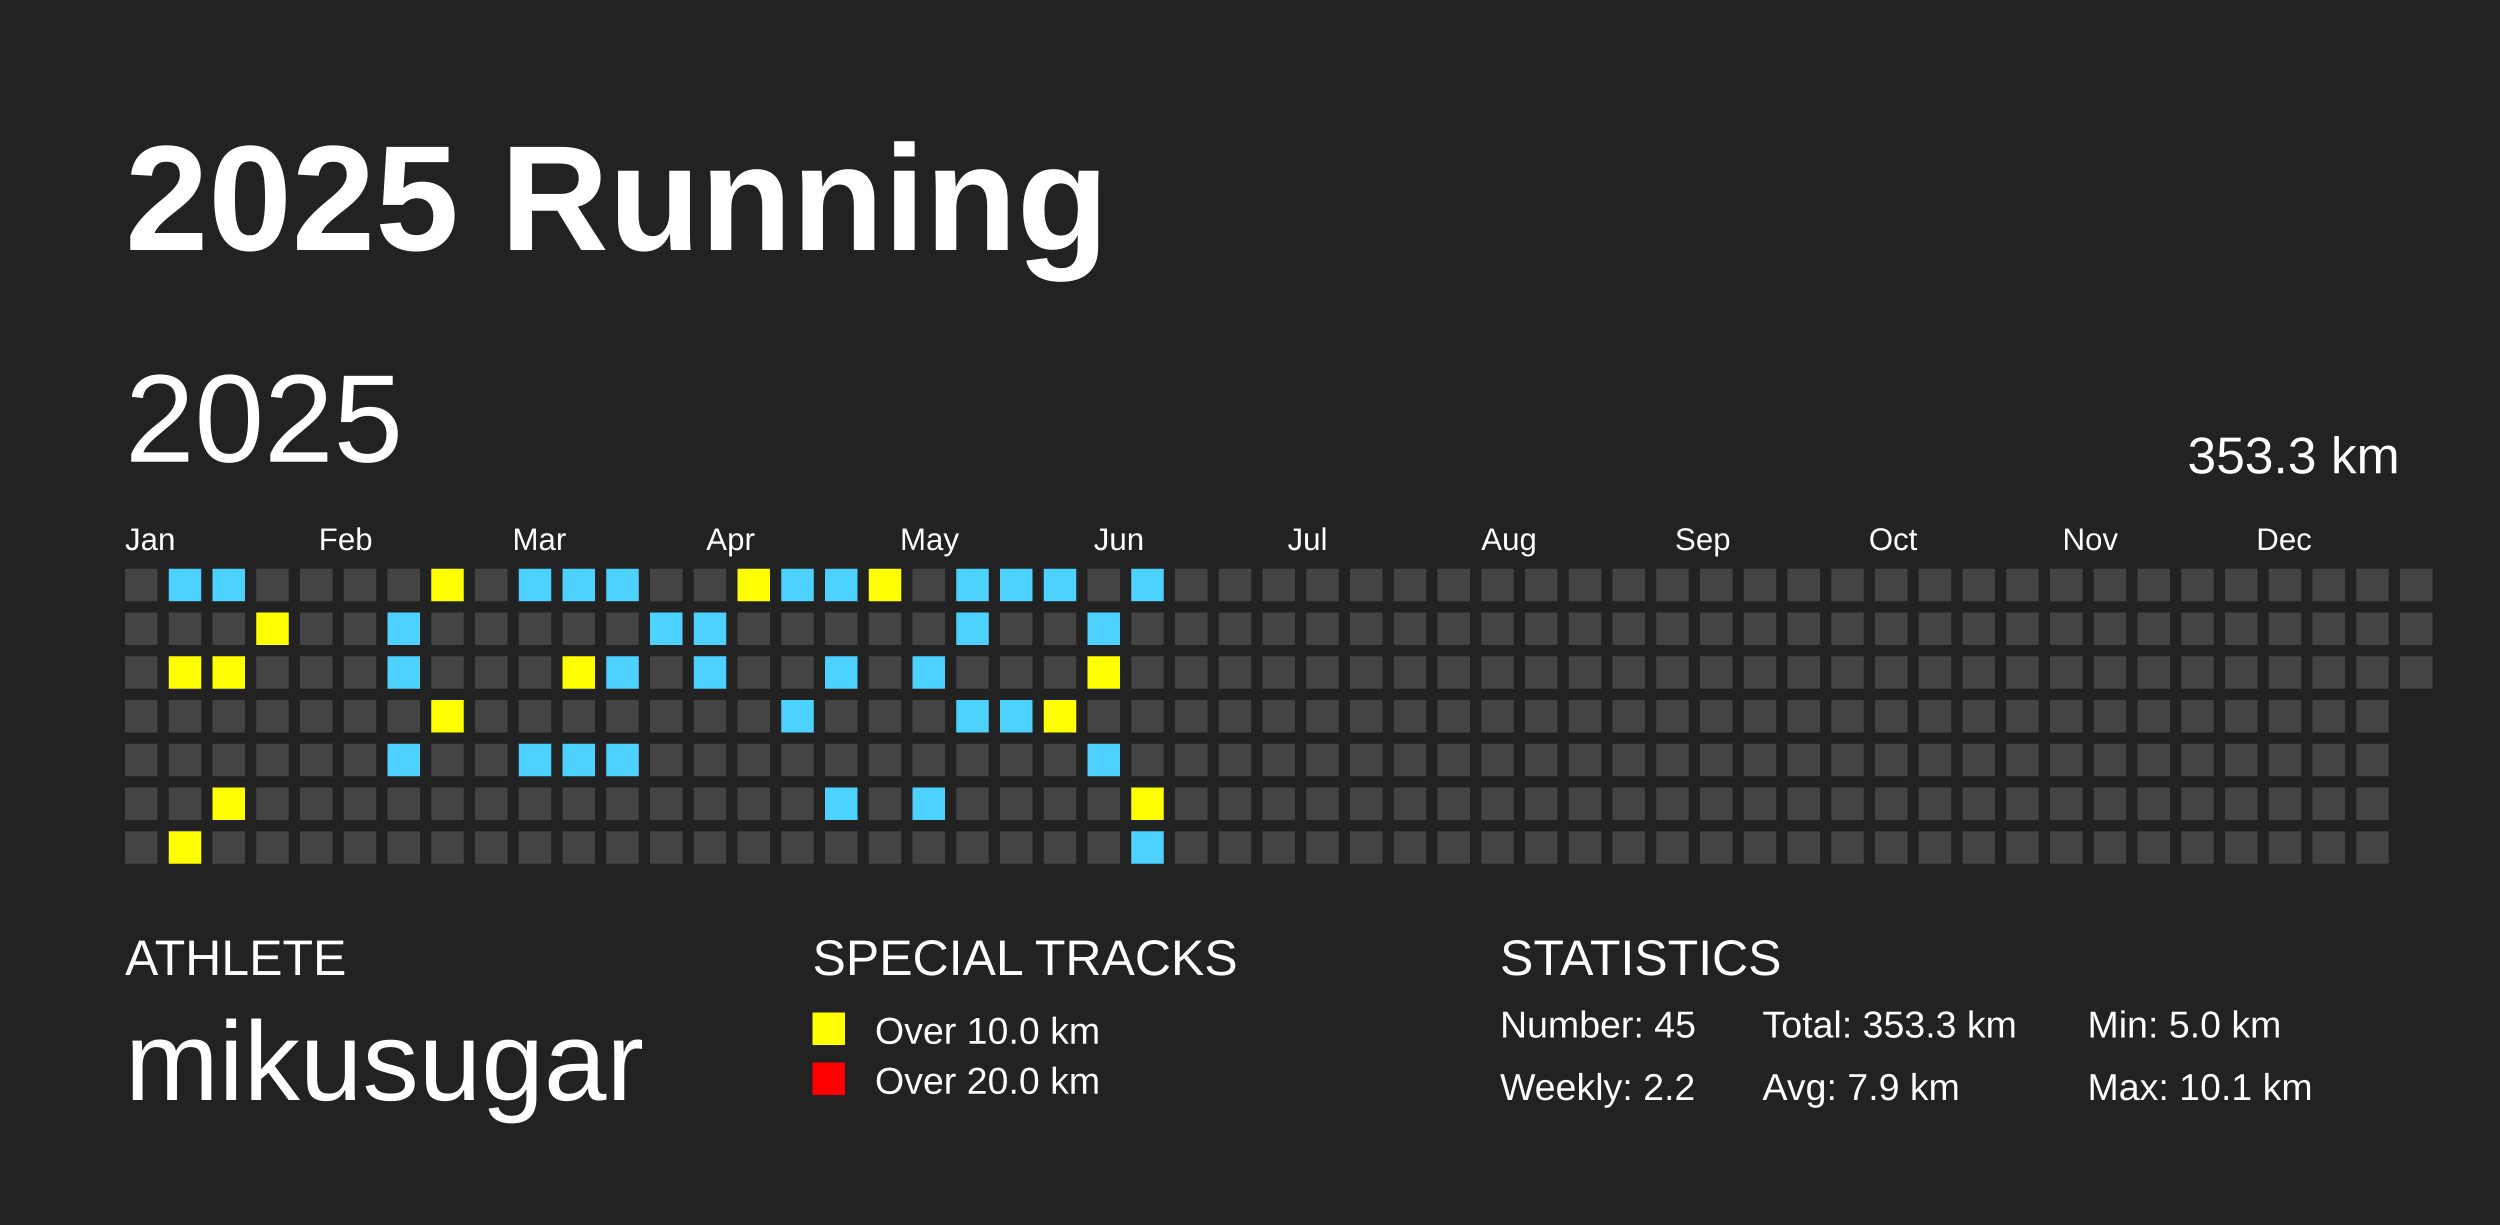
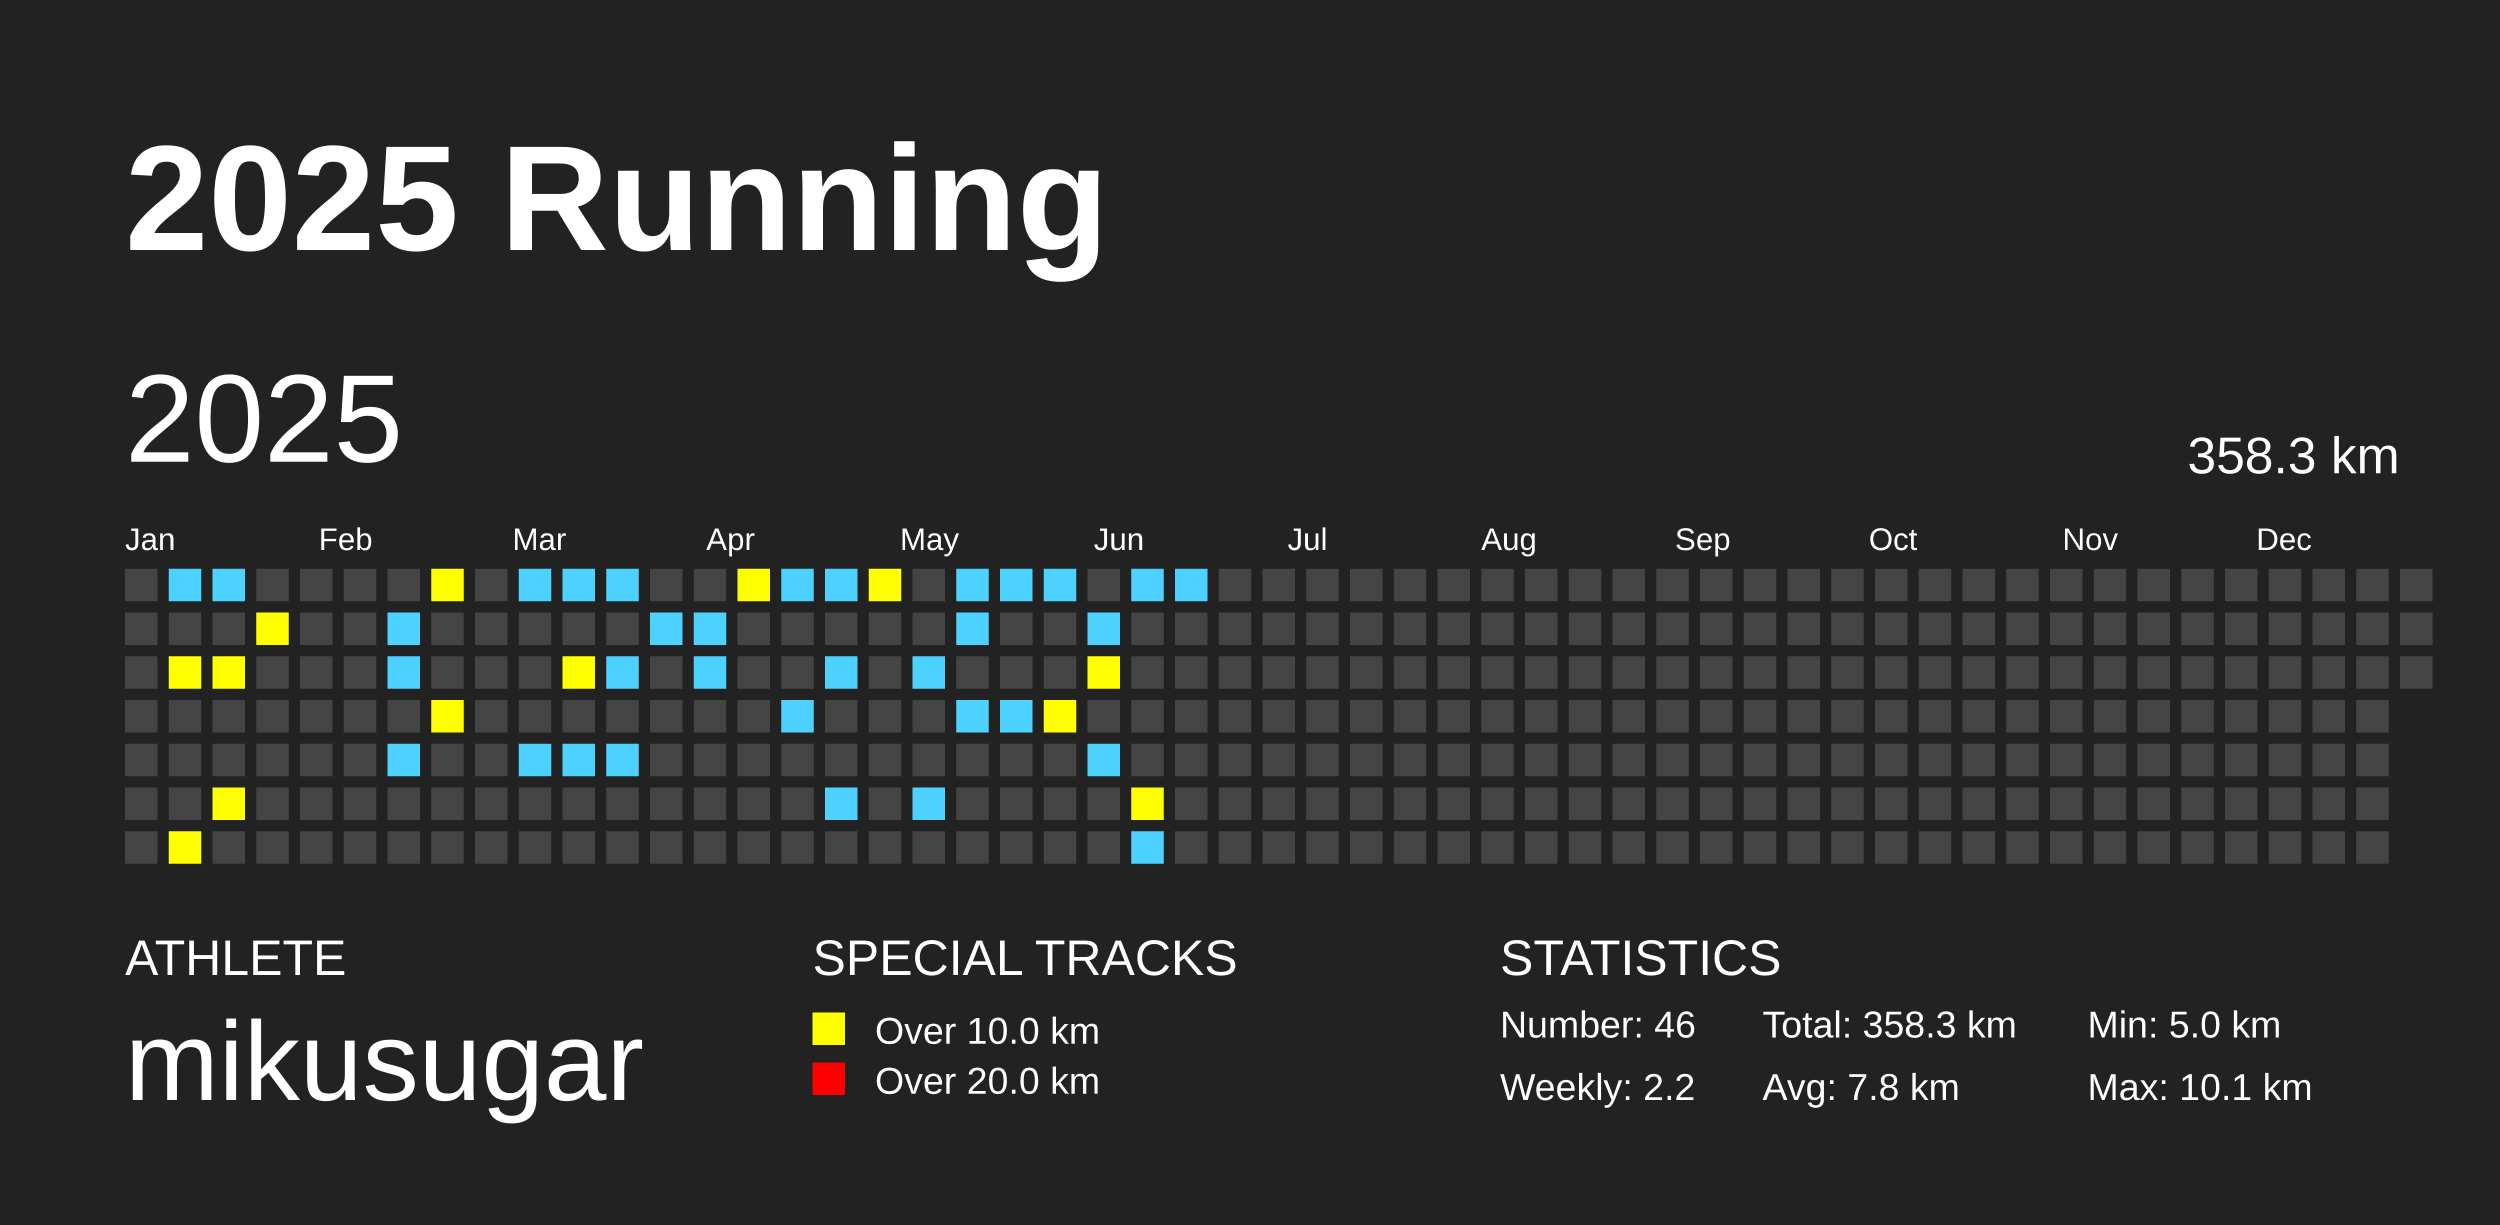
<svg xmlns="http://www.w3.org/2000/svg" baseProfile="full" height="98mm" version="1.1" viewBox="0,0,200,98" width="200mm">
  <defs />
  <rect fill="#222222" height="98" width="200" x="0" y="0" />
  <text fill="#FFFFFF" style="font-size:12px; font-family:Arial; font-weight:bold;" x="10" y="20">2025 Running</text>
  <text fill="#FFFFFF" style="font-size:4px; font-family:Arial" x="10" y="78">ATHLETE</text>
  <text fill="#FFFFFF" style="font-size:9px; font-family:Arial" x="10" y="88">mikusugar</text>
  <text fill="#FFFFFF" style="font-size:4px; font-family:Arial" x="65" y="78">SPECIAL TRACKS</text>
  <rect fill="yellow" height="2.6" width="2.6" x="65" y="81" />
  <text fill="#FFFFFF" style="font-size:3px; font-family:Arial" x="70" y="83.5">Over 10.0 km</text>
  <rect fill="red" height="2.6" width="2.6" x="65" y="85" />
  <text fill="#FFFFFF" style="font-size:3px; font-family:Arial" x="70" y="87.5">Over 20.0 km</text>
  <text fill="#FFFFFF" style="font-size:4px; font-family:Arial" x="120" y="78">STATISTICS</text>
-   <text fill="#FFFFFF" style="font-size:3px; font-family:Arial" x="120" y="83">Number: 45</text>
+   <text fill="#FFFFFF" style="font-size:3px; font-family:Arial" x="120" y="83">Number: 46</text>
  <text fill="#FFFFFF" style="font-size:3px; font-family:Arial" x="120" y="88">Weekly: 2.2</text>
-   <text fill="#FFFFFF" style="font-size:3px; font-family:Arial" x="141" y="83">Total: 353.3 km</text>
-   <text fill="#FFFFFF" style="font-size:3px; font-family:Arial" x="141" y="88">Avg: 7.9 km</text>
+   <text fill="#FFFFFF" style="font-size:3px; font-family:Arial" x="141" y="83">Total: 358.3 km</text>
+   <text fill="#FFFFFF" style="font-size:3px; font-family:Arial" x="141" y="88">Avg: 7.8 km</text>
  <text fill="#FFFFFF" style="font-size:3px; font-family:Arial" x="167" y="83">Min: 5.0 km</text>
  <text fill="#FFFFFF" style="font-size:3px; font-family:Arial" x="167" y="88">Max: 10.1 km</text>
  <text dominant-baseline="hanging" fill="#FFFFFF" style="font-size:10.0px; font-family:Arial;" x="10" y="30">2025</text>
-   <text dominant-baseline="hanging" fill="#FFFFFF" style="font-size:4.125px; font-family:Arial;" x="175" y="35">353.3 km</text>
+   <text dominant-baseline="hanging" fill="#FFFFFF" style="font-size:4.125px; font-family:Arial;" x="175" y="35">358.3 km</text>
  <text fill="#FFFFFF" style="font-size:2.5px; font-family:Arial" x="10.0" y="44">Jan</text>
  <text fill="#FFFFFF" style="font-size:2.5px; font-family:Arial" x="25.5" y="44">Feb</text>
  <text fill="#FFFFFF" style="font-size:2.5px; font-family:Arial" x="41.0" y="44">Mar</text>
  <text fill="#FFFFFF" style="font-size:2.5px; font-family:Arial" x="56.5" y="44">Apr</text>
  <text fill="#FFFFFF" style="font-size:2.5px; font-family:Arial" x="72.0" y="44">May</text>
  <text fill="#FFFFFF" style="font-size:2.5px; font-family:Arial" x="87.5" y="44">Jun</text>
  <text fill="#FFFFFF" style="font-size:2.5px; font-family:Arial" x="103.0" y="44">Jul</text>
  <text fill="#FFFFFF" style="font-size:2.5px; font-family:Arial" x="118.5" y="44">Aug</text>
  <text fill="#FFFFFF" style="font-size:2.5px; font-family:Arial" x="134.0" y="44">Sep</text>
  <text fill="#FFFFFF" style="font-size:2.5px; font-family:Arial" x="149.5" y="44">Oct</text>
  <text fill="#FFFFFF" style="font-size:2.5px; font-family:Arial" x="165.0" y="44">Nov</text>
  <text fill="#FFFFFF" style="font-size:2.5px; font-family:Arial" x="180.5" y="44">Dec</text>
  <rect fill="#444444" height="2.6" width="2.6" x="10.0" y="45.5" />
  <rect fill="#444444" height="2.6" width="2.6" x="10.0" y="49.0" />
  <rect fill="#444444" height="2.6" width="2.6" x="10.0" y="52.5" />
  <rect fill="#444444" height="2.6" width="2.6" x="10.0" y="56.0" />
  <rect fill="#444444" height="2.6" width="2.6" x="10.0" y="59.5" />
  <rect fill="#444444" height="2.6" width="2.6" x="10.0" y="63.0" />
  <rect fill="#444444" height="2.6" width="2.6" x="10.0" y="66.5" />
  <rect fill="#4DD2FF" height="2.6" width="2.6" x="13.5" y="45.5" />
  <rect fill="#444444" height="2.6" width="2.6" x="13.5" y="49.0" />
  <rect fill="yellow" height="2.6" width="2.6" x="13.5" y="52.5" />
  <rect fill="#444444" height="2.6" width="2.6" x="13.5" y="56.0" />
  <rect fill="#444444" height="2.6" width="2.6" x="13.5" y="59.5" />
  <rect fill="#444444" height="2.6" width="2.6" x="13.5" y="63.0" />
  <rect fill="yellow" height="2.6" width="2.6" x="13.5" y="66.5" />
  <rect fill="#4DD2FF" height="2.6" width="2.6" x="17.0" y="45.5" />
  <rect fill="#444444" height="2.6" width="2.6" x="17.0" y="49.0" />
  <rect fill="yellow" height="2.6" width="2.6" x="17.0" y="52.5" />
  <rect fill="#444444" height="2.6" width="2.6" x="17.0" y="56.0" />
  <rect fill="#444444" height="2.6" width="2.6" x="17.0" y="59.5" />
  <rect fill="yellow" height="2.6" width="2.6" x="17.0" y="63.0" />
  <rect fill="#444444" height="2.6" width="2.6" x="17.0" y="66.5" />
  <rect fill="#444444" height="2.6" width="2.6" x="20.5" y="45.5" />
  <rect fill="yellow" height="2.6" width="2.6" x="20.5" y="49.0" />
  <rect fill="#444444" height="2.6" width="2.6" x="20.5" y="52.5" />
  <rect fill="#444444" height="2.6" width="2.6" x="20.5" y="56.0" />
  <rect fill="#444444" height="2.6" width="2.6" x="20.5" y="59.5" />
  <rect fill="#444444" height="2.6" width="2.6" x="20.5" y="63.0" />
  <rect fill="#444444" height="2.6" width="2.6" x="20.5" y="66.5" />
  <rect fill="#444444" height="2.6" width="2.6" x="24.0" y="45.5" />
  <rect fill="#444444" height="2.6" width="2.6" x="24.0" y="49.0" />
  <rect fill="#444444" height="2.6" width="2.6" x="24.0" y="52.5" />
  <rect fill="#444444" height="2.6" width="2.6" x="24.0" y="56.0" />
  <rect fill="#444444" height="2.6" width="2.6" x="24.0" y="59.5" />
  <rect fill="#444444" height="2.6" width="2.6" x="24.0" y="63.0" />
  <rect fill="#444444" height="2.6" width="2.6" x="24.0" y="66.5" />
  <rect fill="#444444" height="2.6" width="2.6" x="27.5" y="45.5" />
  <rect fill="#444444" height="2.6" width="2.6" x="27.5" y="49.0" />
  <rect fill="#444444" height="2.6" width="2.6" x="27.5" y="52.5" />
  <rect fill="#444444" height="2.6" width="2.6" x="27.5" y="56.0" />
  <rect fill="#444444" height="2.6" width="2.6" x="27.5" y="59.5" />
  <rect fill="#444444" height="2.6" width="2.6" x="27.5" y="63.0" />
  <rect fill="#444444" height="2.6" width="2.6" x="27.5" y="66.5" />
  <rect fill="#444444" height="2.6" width="2.6" x="31.0" y="45.5" />
  <rect fill="#4DD2FF" height="2.6" width="2.6" x="31.0" y="49.0" />
  <rect fill="#4DD2FF" height="2.6" width="2.6" x="31.0" y="52.5" />
  <rect fill="#444444" height="2.6" width="2.6" x="31.0" y="56.0" />
  <rect fill="#4DD2FF" height="2.6" width="2.6" x="31.0" y="59.5" />
  <rect fill="#444444" height="2.6" width="2.6" x="31.0" y="63.0" />
  <rect fill="#444444" height="2.6" width="2.6" x="31.0" y="66.5" />
  <rect fill="yellow" height="2.6" width="2.6" x="34.5" y="45.5" />
  <rect fill="#444444" height="2.6" width="2.6" x="34.5" y="49.0" />
  <rect fill="#444444" height="2.6" width="2.6" x="34.5" y="52.5" />
  <rect fill="yellow" height="2.6" width="2.6" x="34.5" y="56.0" />
  <rect fill="#444444" height="2.6" width="2.6" x="34.5" y="59.5" />
  <rect fill="#444444" height="2.6" width="2.6" x="34.5" y="63.0" />
  <rect fill="#444444" height="2.6" width="2.6" x="34.5" y="66.5" />
  <rect fill="#444444" height="2.6" width="2.6" x="38.0" y="45.5" />
  <rect fill="#444444" height="2.6" width="2.6" x="38.0" y="49.0" />
  <rect fill="#444444" height="2.6" width="2.6" x="38.0" y="52.5" />
  <rect fill="#444444" height="2.6" width="2.6" x="38.0" y="56.0" />
  <rect fill="#444444" height="2.6" width="2.6" x="38.0" y="59.5" />
  <rect fill="#444444" height="2.6" width="2.6" x="38.0" y="63.0" />
  <rect fill="#444444" height="2.6" width="2.6" x="38.0" y="66.5" />
  <rect fill="#4DD2FF" height="2.6" width="2.6" x="41.5" y="45.5" />
  <rect fill="#444444" height="2.6" width="2.6" x="41.5" y="49.0" />
  <rect fill="#444444" height="2.6" width="2.6" x="41.5" y="52.5" />
  <rect fill="#444444" height="2.6" width="2.6" x="41.5" y="56.0" />
  <rect fill="#4DD2FF" height="2.6" width="2.6" x="41.5" y="59.5" />
  <rect fill="#444444" height="2.6" width="2.6" x="41.5" y="63.0" />
  <rect fill="#444444" height="2.6" width="2.6" x="41.5" y="66.5" />
  <rect fill="#4DD2FF" height="2.6" width="2.6" x="45.0" y="45.5" />
  <rect fill="#444444" height="2.6" width="2.6" x="45.0" y="49.0" />
  <rect fill="yellow" height="2.6" width="2.6" x="45.0" y="52.5" />
  <rect fill="#444444" height="2.6" width="2.6" x="45.0" y="56.0" />
  <rect fill="#4DD2FF" height="2.6" width="2.6" x="45.0" y="59.5" />
  <rect fill="#444444" height="2.6" width="2.6" x="45.0" y="63.0" />
  <rect fill="#444444" height="2.6" width="2.6" x="45.0" y="66.5" />
  <rect fill="#4DD2FF" height="2.6" width="2.6" x="48.5" y="45.5" />
  <rect fill="#444444" height="2.6" width="2.6" x="48.5" y="49.0" />
  <rect fill="#4DD2FF" height="2.6" width="2.6" x="48.5" y="52.5" />
  <rect fill="#444444" height="2.6" width="2.6" x="48.5" y="56.0" />
  <rect fill="#4DD2FF" height="2.6" width="2.6" x="48.5" y="59.5" />
  <rect fill="#444444" height="2.6" width="2.6" x="48.5" y="63.0" />
  <rect fill="#444444" height="2.6" width="2.6" x="48.5" y="66.5" />
  <rect fill="#444444" height="2.6" width="2.6" x="52.0" y="45.5" />
  <rect fill="#4DD2FF" height="2.6" width="2.6" x="52.0" y="49.0" />
  <rect fill="#444444" height="2.6" width="2.6" x="52.0" y="52.5" />
  <rect fill="#444444" height="2.6" width="2.6" x="52.0" y="56.0" />
  <rect fill="#444444" height="2.6" width="2.6" x="52.0" y="59.5" />
  <rect fill="#444444" height="2.6" width="2.6" x="52.0" y="63.0" />
  <rect fill="#444444" height="2.6" width="2.6" x="52.0" y="66.5" />
  <rect fill="#444444" height="2.6" width="2.6" x="55.5" y="45.5" />
  <rect fill="#4DD2FF" height="2.6" width="2.6" x="55.5" y="49.0" />
  <rect fill="#4DD2FF" height="2.6" width="2.6" x="55.5" y="52.5" />
  <rect fill="#444444" height="2.6" width="2.6" x="55.5" y="56.0" />
  <rect fill="#444444" height="2.6" width="2.6" x="55.5" y="59.5" />
  <rect fill="#444444" height="2.6" width="2.6" x="55.5" y="63.0" />
  <rect fill="#444444" height="2.6" width="2.6" x="55.5" y="66.5" />
  <rect fill="yellow" height="2.6" width="2.6" x="59.0" y="45.5" />
  <rect fill="#444444" height="2.6" width="2.6" x="59.0" y="49.0" />
  <rect fill="#444444" height="2.6" width="2.6" x="59.0" y="52.5" />
  <rect fill="#444444" height="2.6" width="2.6" x="59.0" y="56.0" />
  <rect fill="#444444" height="2.6" width="2.6" x="59.0" y="59.5" />
  <rect fill="#444444" height="2.6" width="2.6" x="59.0" y="63.0" />
  <rect fill="#444444" height="2.6" width="2.6" x="59.0" y="66.5" />
  <rect fill="#4DD2FF" height="2.6" width="2.6" x="62.5" y="45.5" />
  <rect fill="#444444" height="2.6" width="2.6" x="62.5" y="49.0" />
  <rect fill="#444444" height="2.6" width="2.6" x="62.5" y="52.5" />
  <rect fill="#4DD2FF" height="2.6" width="2.6" x="62.5" y="56.0" />
  <rect fill="#444444" height="2.6" width="2.6" x="62.5" y="59.5" />
  <rect fill="#444444" height="2.6" width="2.6" x="62.5" y="63.0" />
  <rect fill="#444444" height="2.6" width="2.6" x="62.5" y="66.5" />
  <rect fill="#4DD2FF" height="2.6" width="2.6" x="66.0" y="45.5" />
  <rect fill="#444444" height="2.6" width="2.6" x="66.0" y="49.0" />
  <rect fill="#4DD2FF" height="2.6" width="2.6" x="66.0" y="52.5" />
  <rect fill="#444444" height="2.6" width="2.6" x="66.0" y="56.0" />
  <rect fill="#444444" height="2.6" width="2.6" x="66.0" y="59.5" />
  <rect fill="#4DD2FF" height="2.6" width="2.6" x="66.0" y="63.0" />
  <rect fill="#444444" height="2.6" width="2.6" x="66.0" y="66.5" />
  <rect fill="yellow" height="2.6" width="2.6" x="69.5" y="45.5" />
  <rect fill="#444444" height="2.6" width="2.6" x="69.5" y="49.0" />
  <rect fill="#444444" height="2.6" width="2.6" x="69.5" y="52.5" />
  <rect fill="#444444" height="2.6" width="2.6" x="69.5" y="56.0" />
  <rect fill="#444444" height="2.6" width="2.6" x="69.5" y="59.5" />
  <rect fill="#444444" height="2.6" width="2.6" x="69.5" y="63.0" />
  <rect fill="#444444" height="2.6" width="2.6" x="69.5" y="66.5" />
  <rect fill="#444444" height="2.6" width="2.6" x="73.0" y="45.5" />
  <rect fill="#444444" height="2.6" width="2.6" x="73.0" y="49.0" />
  <rect fill="#4DD2FF" height="2.6" width="2.6" x="73.0" y="52.5" />
  <rect fill="#444444" height="2.6" width="2.6" x="73.0" y="56.0" />
  <rect fill="#444444" height="2.6" width="2.6" x="73.0" y="59.5" />
  <rect fill="#4DD2FF" height="2.6" width="2.6" x="73.0" y="63.0" />
  <rect fill="#444444" height="2.6" width="2.6" x="73.0" y="66.5" />
  <rect fill="#4DD2FF" height="2.6" width="2.6" x="76.5" y="45.5" />
  <rect fill="#4DD2FF" height="2.6" width="2.6" x="76.5" y="49.0" />
  <rect fill="#444444" height="2.6" width="2.6" x="76.5" y="52.5" />
  <rect fill="#4DD2FF" height="2.6" width="2.6" x="76.5" y="56.0" />
  <rect fill="#444444" height="2.6" width="2.6" x="76.5" y="59.5" />
  <rect fill="#444444" height="2.6" width="2.6" x="76.5" y="63.0" />
  <rect fill="#444444" height="2.6" width="2.6" x="76.5" y="66.5" />
  <rect fill="#4DD2FF" height="2.6" width="2.6" x="80.0" y="45.5" />
  <rect fill="#444444" height="2.6" width="2.6" x="80.0" y="49.0" />
  <rect fill="#444444" height="2.6" width="2.6" x="80.0" y="52.5" />
  <rect fill="#4DD2FF" height="2.6" width="2.6" x="80.0" y="56.0" />
  <rect fill="#444444" height="2.6" width="2.6" x="80.0" y="59.5" />
  <rect fill="#444444" height="2.6" width="2.6" x="80.0" y="63.0" />
  <rect fill="#444444" height="2.6" width="2.6" x="80.0" y="66.5" />
  <rect fill="#4DD2FF" height="2.6" width="2.6" x="83.5" y="45.5" />
  <rect fill="#444444" height="2.6" width="2.6" x="83.5" y="49.0" />
  <rect fill="#444444" height="2.6" width="2.6" x="83.5" y="52.5" />
  <rect fill="yellow" height="2.6" width="2.6" x="83.5" y="56.0" />
  <rect fill="#444444" height="2.6" width="2.6" x="83.5" y="59.5" />
  <rect fill="#444444" height="2.6" width="2.6" x="83.5" y="63.0" />
  <rect fill="#444444" height="2.6" width="2.6" x="83.5" y="66.5" />
  <rect fill="#444444" height="2.6" width="2.6" x="87.0" y="45.5" />
  <rect fill="#4DD2FF" height="2.6" width="2.6" x="87.0" y="49.0" />
  <rect fill="yellow" height="2.6" width="2.6" x="87.0" y="52.5" />
  <rect fill="#444444" height="2.6" width="2.6" x="87.0" y="56.0" />
  <rect fill="#4DD2FF" height="2.6" width="2.6" x="87.0" y="59.5" />
  <rect fill="#444444" height="2.6" width="2.6" x="87.0" y="63.0" />
  <rect fill="#444444" height="2.6" width="2.6" x="87.0" y="66.5" />
  <rect fill="#4DD2FF" height="2.6" width="2.6" x="90.5" y="45.5" />
  <rect fill="#444444" height="2.6" width="2.6" x="90.5" y="49.0" />
  <rect fill="#444444" height="2.6" width="2.6" x="90.5" y="52.5" />
  <rect fill="#444444" height="2.6" width="2.6" x="90.5" y="56.0" />
  <rect fill="#444444" height="2.6" width="2.6" x="90.5" y="59.5" />
  <rect fill="yellow" height="2.6" width="2.6" x="90.5" y="63.0" />
  <rect fill="#4DD2FF" height="2.6" width="2.6" x="90.5" y="66.5" />
-   <rect fill="#444444" height="2.6" width="2.6" x="94.0" y="45.5" />
+   <rect fill="#4DD2FF" height="2.6" width="2.6" x="94.0" y="45.5" />
  <rect fill="#444444" height="2.6" width="2.6" x="94.0" y="49.0" />
  <rect fill="#444444" height="2.6" width="2.6" x="94.0" y="52.5" />
  <rect fill="#444444" height="2.6" width="2.6" x="94.0" y="56.0" />
  <rect fill="#444444" height="2.6" width="2.6" x="94.0" y="59.5" />
  <rect fill="#444444" height="2.6" width="2.6" x="94.0" y="63.0" />
  <rect fill="#444444" height="2.6" width="2.6" x="94.0" y="66.5" />
  <rect fill="#444444" height="2.6" width="2.6" x="97.5" y="45.5" />
  <rect fill="#444444" height="2.6" width="2.6" x="97.5" y="49.0" />
  <rect fill="#444444" height="2.6" width="2.6" x="97.5" y="52.5" />
  <rect fill="#444444" height="2.6" width="2.6" x="97.5" y="56.0" />
  <rect fill="#444444" height="2.6" width="2.6" x="97.5" y="59.5" />
  <rect fill="#444444" height="2.6" width="2.6" x="97.5" y="63.0" />
  <rect fill="#444444" height="2.6" width="2.6" x="97.5" y="66.5" />
  <rect fill="#444444" height="2.6" width="2.6" x="101.0" y="45.5" />
  <rect fill="#444444" height="2.6" width="2.6" x="101.0" y="49.0" />
  <rect fill="#444444" height="2.6" width="2.6" x="101.0" y="52.5" />
  <rect fill="#444444" height="2.6" width="2.6" x="101.0" y="56.0" />
  <rect fill="#444444" height="2.6" width="2.6" x="101.0" y="59.5" />
  <rect fill="#444444" height="2.6" width="2.6" x="101.0" y="63.0" />
  <rect fill="#444444" height="2.6" width="2.6" x="101.0" y="66.5" />
  <rect fill="#444444" height="2.6" width="2.6" x="104.5" y="45.5" />
  <rect fill="#444444" height="2.6" width="2.6" x="104.5" y="49.0" />
  <rect fill="#444444" height="2.6" width="2.6" x="104.5" y="52.5" />
  <rect fill="#444444" height="2.6" width="2.6" x="104.5" y="56.0" />
  <rect fill="#444444" height="2.6" width="2.6" x="104.5" y="59.5" />
  <rect fill="#444444" height="2.6" width="2.6" x="104.5" y="63.0" />
  <rect fill="#444444" height="2.6" width="2.6" x="104.5" y="66.5" />
  <rect fill="#444444" height="2.6" width="2.6" x="108.0" y="45.5" />
  <rect fill="#444444" height="2.6" width="2.6" x="108.0" y="49.0" />
  <rect fill="#444444" height="2.6" width="2.6" x="108.0" y="52.5" />
  <rect fill="#444444" height="2.6" width="2.6" x="108.0" y="56.0" />
  <rect fill="#444444" height="2.6" width="2.6" x="108.0" y="59.5" />
  <rect fill="#444444" height="2.6" width="2.6" x="108.0" y="63.0" />
  <rect fill="#444444" height="2.6" width="2.6" x="108.0" y="66.5" />
  <rect fill="#444444" height="2.6" width="2.6" x="111.5" y="45.5" />
  <rect fill="#444444" height="2.6" width="2.6" x="111.5" y="49.0" />
  <rect fill="#444444" height="2.6" width="2.6" x="111.5" y="52.5" />
  <rect fill="#444444" height="2.6" width="2.6" x="111.5" y="56.0" />
  <rect fill="#444444" height="2.6" width="2.6" x="111.5" y="59.5" />
  <rect fill="#444444" height="2.6" width="2.6" x="111.5" y="63.0" />
  <rect fill="#444444" height="2.6" width="2.6" x="111.5" y="66.5" />
  <rect fill="#444444" height="2.6" width="2.6" x="115.0" y="45.5" />
  <rect fill="#444444" height="2.6" width="2.6" x="115.0" y="49.0" />
  <rect fill="#444444" height="2.6" width="2.6" x="115.0" y="52.5" />
  <rect fill="#444444" height="2.6" width="2.6" x="115.0" y="56.0" />
  <rect fill="#444444" height="2.6" width="2.6" x="115.0" y="59.5" />
  <rect fill="#444444" height="2.6" width="2.6" x="115.0" y="63.0" />
  <rect fill="#444444" height="2.6" width="2.6" x="115.0" y="66.5" />
  <rect fill="#444444" height="2.6" width="2.6" x="118.5" y="45.5" />
  <rect fill="#444444" height="2.6" width="2.6" x="118.5" y="49.0" />
  <rect fill="#444444" height="2.6" width="2.6" x="118.5" y="52.5" />
  <rect fill="#444444" height="2.6" width="2.6" x="118.5" y="56.0" />
  <rect fill="#444444" height="2.6" width="2.6" x="118.5" y="59.5" />
  <rect fill="#444444" height="2.6" width="2.6" x="118.5" y="63.0" />
  <rect fill="#444444" height="2.6" width="2.6" x="118.5" y="66.5" />
  <rect fill="#444444" height="2.6" width="2.6" x="122.0" y="45.5" />
  <rect fill="#444444" height="2.6" width="2.6" x="122.0" y="49.0" />
  <rect fill="#444444" height="2.6" width="2.6" x="122.0" y="52.5" />
  <rect fill="#444444" height="2.6" width="2.6" x="122.0" y="56.0" />
  <rect fill="#444444" height="2.6" width="2.6" x="122.0" y="59.5" />
  <rect fill="#444444" height="2.6" width="2.6" x="122.0" y="63.0" />
  <rect fill="#444444" height="2.6" width="2.6" x="122.0" y="66.5" />
  <rect fill="#444444" height="2.6" width="2.6" x="125.5" y="45.5" />
  <rect fill="#444444" height="2.6" width="2.6" x="125.5" y="49.0" />
  <rect fill="#444444" height="2.6" width="2.6" x="125.5" y="52.5" />
  <rect fill="#444444" height="2.6" width="2.6" x="125.5" y="56.0" />
  <rect fill="#444444" height="2.6" width="2.6" x="125.5" y="59.5" />
  <rect fill="#444444" height="2.6" width="2.6" x="125.5" y="63.0" />
  <rect fill="#444444" height="2.6" width="2.6" x="125.5" y="66.5" />
  <rect fill="#444444" height="2.6" width="2.6" x="129.0" y="45.5" />
  <rect fill="#444444" height="2.6" width="2.6" x="129.0" y="49.0" />
  <rect fill="#444444" height="2.6" width="2.6" x="129.0" y="52.5" />
  <rect fill="#444444" height="2.6" width="2.6" x="129.0" y="56.0" />
  <rect fill="#444444" height="2.6" width="2.6" x="129.0" y="59.5" />
  <rect fill="#444444" height="2.6" width="2.6" x="129.0" y="63.0" />
  <rect fill="#444444" height="2.6" width="2.6" x="129.0" y="66.5" />
  <rect fill="#444444" height="2.6" width="2.6" x="132.5" y="45.5" />
  <rect fill="#444444" height="2.6" width="2.6" x="132.5" y="49.0" />
  <rect fill="#444444" height="2.6" width="2.6" x="132.5" y="52.5" />
  <rect fill="#444444" height="2.6" width="2.6" x="132.5" y="56.0" />
  <rect fill="#444444" height="2.6" width="2.6" x="132.5" y="59.5" />
  <rect fill="#444444" height="2.6" width="2.6" x="132.5" y="63.0" />
  <rect fill="#444444" height="2.6" width="2.6" x="132.5" y="66.5" />
  <rect fill="#444444" height="2.6" width="2.6" x="136.0" y="45.5" />
  <rect fill="#444444" height="2.6" width="2.6" x="136.0" y="49.0" />
  <rect fill="#444444" height="2.6" width="2.6" x="136.0" y="52.5" />
  <rect fill="#444444" height="2.6" width="2.6" x="136.0" y="56.0" />
  <rect fill="#444444" height="2.6" width="2.6" x="136.0" y="59.5" />
  <rect fill="#444444" height="2.6" width="2.6" x="136.0" y="63.0" />
  <rect fill="#444444" height="2.6" width="2.6" x="136.0" y="66.5" />
  <rect fill="#444444" height="2.6" width="2.6" x="139.5" y="45.5" />
  <rect fill="#444444" height="2.6" width="2.6" x="139.5" y="49.0" />
  <rect fill="#444444" height="2.6" width="2.6" x="139.5" y="52.5" />
  <rect fill="#444444" height="2.6" width="2.6" x="139.5" y="56.0" />
  <rect fill="#444444" height="2.6" width="2.6" x="139.5" y="59.5" />
  <rect fill="#444444" height="2.6" width="2.6" x="139.5" y="63.0" />
  <rect fill="#444444" height="2.6" width="2.6" x="139.5" y="66.5" />
  <rect fill="#444444" height="2.6" width="2.6" x="143.0" y="45.5" />
  <rect fill="#444444" height="2.6" width="2.6" x="143.0" y="49.0" />
  <rect fill="#444444" height="2.6" width="2.6" x="143.0" y="52.5" />
  <rect fill="#444444" height="2.6" width="2.6" x="143.0" y="56.0" />
  <rect fill="#444444" height="2.6" width="2.6" x="143.0" y="59.5" />
  <rect fill="#444444" height="2.6" width="2.6" x="143.0" y="63.0" />
  <rect fill="#444444" height="2.6" width="2.6" x="143.0" y="66.5" />
  <rect fill="#444444" height="2.6" width="2.6" x="146.5" y="45.5" />
  <rect fill="#444444" height="2.6" width="2.6" x="146.5" y="49.0" />
  <rect fill="#444444" height="2.6" width="2.6" x="146.5" y="52.5" />
  <rect fill="#444444" height="2.6" width="2.6" x="146.5" y="56.0" />
  <rect fill="#444444" height="2.6" width="2.6" x="146.5" y="59.5" />
  <rect fill="#444444" height="2.6" width="2.6" x="146.5" y="63.0" />
  <rect fill="#444444" height="2.6" width="2.6" x="146.5" y="66.5" />
  <rect fill="#444444" height="2.6" width="2.6" x="150.0" y="45.5" />
  <rect fill="#444444" height="2.6" width="2.6" x="150.0" y="49.0" />
  <rect fill="#444444" height="2.6" width="2.6" x="150.0" y="52.5" />
  <rect fill="#444444" height="2.6" width="2.6" x="150.0" y="56.0" />
  <rect fill="#444444" height="2.6" width="2.6" x="150.0" y="59.5" />
  <rect fill="#444444" height="2.6" width="2.6" x="150.0" y="63.0" />
  <rect fill="#444444" height="2.6" width="2.6" x="150.0" y="66.5" />
  <rect fill="#444444" height="2.6" width="2.6" x="153.5" y="45.5" />
  <rect fill="#444444" height="2.6" width="2.6" x="153.5" y="49.0" />
  <rect fill="#444444" height="2.6" width="2.6" x="153.5" y="52.5" />
  <rect fill="#444444" height="2.6" width="2.6" x="153.5" y="56.0" />
  <rect fill="#444444" height="2.6" width="2.6" x="153.5" y="59.5" />
  <rect fill="#444444" height="2.6" width="2.6" x="153.5" y="63.0" />
  <rect fill="#444444" height="2.6" width="2.6" x="153.5" y="66.5" />
  <rect fill="#444444" height="2.6" width="2.6" x="157.0" y="45.5" />
  <rect fill="#444444" height="2.6" width="2.6" x="157.0" y="49.0" />
  <rect fill="#444444" height="2.6" width="2.6" x="157.0" y="52.5" />
  <rect fill="#444444" height="2.6" width="2.6" x="157.0" y="56.0" />
  <rect fill="#444444" height="2.6" width="2.6" x="157.0" y="59.5" />
  <rect fill="#444444" height="2.6" width="2.6" x="157.0" y="63.0" />
  <rect fill="#444444" height="2.6" width="2.6" x="157.0" y="66.5" />
  <rect fill="#444444" height="2.6" width="2.6" x="160.5" y="45.5" />
  <rect fill="#444444" height="2.6" width="2.6" x="160.5" y="49.0" />
  <rect fill="#444444" height="2.6" width="2.6" x="160.5" y="52.5" />
  <rect fill="#444444" height="2.6" width="2.6" x="160.5" y="56.0" />
  <rect fill="#444444" height="2.6" width="2.6" x="160.5" y="59.5" />
  <rect fill="#444444" height="2.6" width="2.6" x="160.5" y="63.0" />
  <rect fill="#444444" height="2.6" width="2.6" x="160.5" y="66.5" />
  <rect fill="#444444" height="2.6" width="2.6" x="164.0" y="45.5" />
  <rect fill="#444444" height="2.6" width="2.6" x="164.0" y="49.0" />
  <rect fill="#444444" height="2.6" width="2.6" x="164.0" y="52.5" />
  <rect fill="#444444" height="2.6" width="2.6" x="164.0" y="56.0" />
  <rect fill="#444444" height="2.6" width="2.6" x="164.0" y="59.5" />
  <rect fill="#444444" height="2.6" width="2.6" x="164.0" y="63.0" />
  <rect fill="#444444" height="2.6" width="2.6" x="164.0" y="66.5" />
  <rect fill="#444444" height="2.6" width="2.6" x="167.5" y="45.5" />
  <rect fill="#444444" height="2.6" width="2.6" x="167.5" y="49.0" />
  <rect fill="#444444" height="2.6" width="2.6" x="167.5" y="52.5" />
  <rect fill="#444444" height="2.6" width="2.6" x="167.5" y="56.0" />
  <rect fill="#444444" height="2.6" width="2.6" x="167.5" y="59.5" />
  <rect fill="#444444" height="2.6" width="2.6" x="167.5" y="63.0" />
  <rect fill="#444444" height="2.6" width="2.6" x="167.5" y="66.5" />
  <rect fill="#444444" height="2.6" width="2.6" x="171.0" y="45.5" />
  <rect fill="#444444" height="2.6" width="2.6" x="171.0" y="49.0" />
  <rect fill="#444444" height="2.6" width="2.6" x="171.0" y="52.5" />
  <rect fill="#444444" height="2.6" width="2.6" x="171.0" y="56.0" />
  <rect fill="#444444" height="2.6" width="2.6" x="171.0" y="59.5" />
  <rect fill="#444444" height="2.6" width="2.6" x="171.0" y="63.0" />
  <rect fill="#444444" height="2.6" width="2.6" x="171.0" y="66.5" />
  <rect fill="#444444" height="2.6" width="2.6" x="174.5" y="45.5" />
  <rect fill="#444444" height="2.6" width="2.6" x="174.5" y="49.0" />
  <rect fill="#444444" height="2.6" width="2.6" x="174.5" y="52.5" />
  <rect fill="#444444" height="2.6" width="2.6" x="174.5" y="56.0" />
  <rect fill="#444444" height="2.6" width="2.6" x="174.5" y="59.5" />
  <rect fill="#444444" height="2.6" width="2.6" x="174.5" y="63.0" />
  <rect fill="#444444" height="2.6" width="2.6" x="174.5" y="66.5" />
  <rect fill="#444444" height="2.6" width="2.6" x="178.0" y="45.5" />
  <rect fill="#444444" height="2.6" width="2.6" x="178.0" y="49.0" />
  <rect fill="#444444" height="2.6" width="2.6" x="178.0" y="52.5" />
  <rect fill="#444444" height="2.6" width="2.6" x="178.0" y="56.0" />
  <rect fill="#444444" height="2.6" width="2.6" x="178.0" y="59.5" />
  <rect fill="#444444" height="2.6" width="2.6" x="178.0" y="63.0" />
  <rect fill="#444444" height="2.6" width="2.6" x="178.0" y="66.5" />
  <rect fill="#444444" height="2.6" width="2.6" x="181.5" y="45.5" />
  <rect fill="#444444" height="2.6" width="2.6" x="181.5" y="49.0" />
  <rect fill="#444444" height="2.6" width="2.6" x="181.5" y="52.5" />
  <rect fill="#444444" height="2.6" width="2.6" x="181.5" y="56.0" />
  <rect fill="#444444" height="2.6" width="2.6" x="181.5" y="59.5" />
  <rect fill="#444444" height="2.6" width="2.6" x="181.5" y="63.0" />
  <rect fill="#444444" height="2.6" width="2.6" x="181.5" y="66.5" />
  <rect fill="#444444" height="2.6" width="2.6" x="185.0" y="45.5" />
  <rect fill="#444444" height="2.6" width="2.6" x="185.0" y="49.0" />
  <rect fill="#444444" height="2.6" width="2.6" x="185.0" y="52.5" />
  <rect fill="#444444" height="2.6" width="2.6" x="185.0" y="56.0" />
  <rect fill="#444444" height="2.6" width="2.6" x="185.0" y="59.5" />
  <rect fill="#444444" height="2.6" width="2.6" x="185.0" y="63.0" />
  <rect fill="#444444" height="2.6" width="2.6" x="185.0" y="66.5" />
  <rect fill="#444444" height="2.6" width="2.6" x="188.5" y="45.5" />
  <rect fill="#444444" height="2.6" width="2.6" x="188.5" y="49.0" />
  <rect fill="#444444" height="2.6" width="2.6" x="188.5" y="52.5" />
  <rect fill="#444444" height="2.6" width="2.6" x="188.5" y="56.0" />
  <rect fill="#444444" height="2.6" width="2.6" x="188.5" y="59.5" />
  <rect fill="#444444" height="2.6" width="2.6" x="188.5" y="63.0" />
  <rect fill="#444444" height="2.6" width="2.6" x="188.5" y="66.5" />
  <rect fill="#444444" height="2.6" width="2.6" x="192.0" y="45.5" />
  <rect fill="#444444" height="2.6" width="2.6" x="192.0" y="49.0" />
  <rect fill="#444444" height="2.6" width="2.6" x="192.0" y="52.5" />
</svg>
